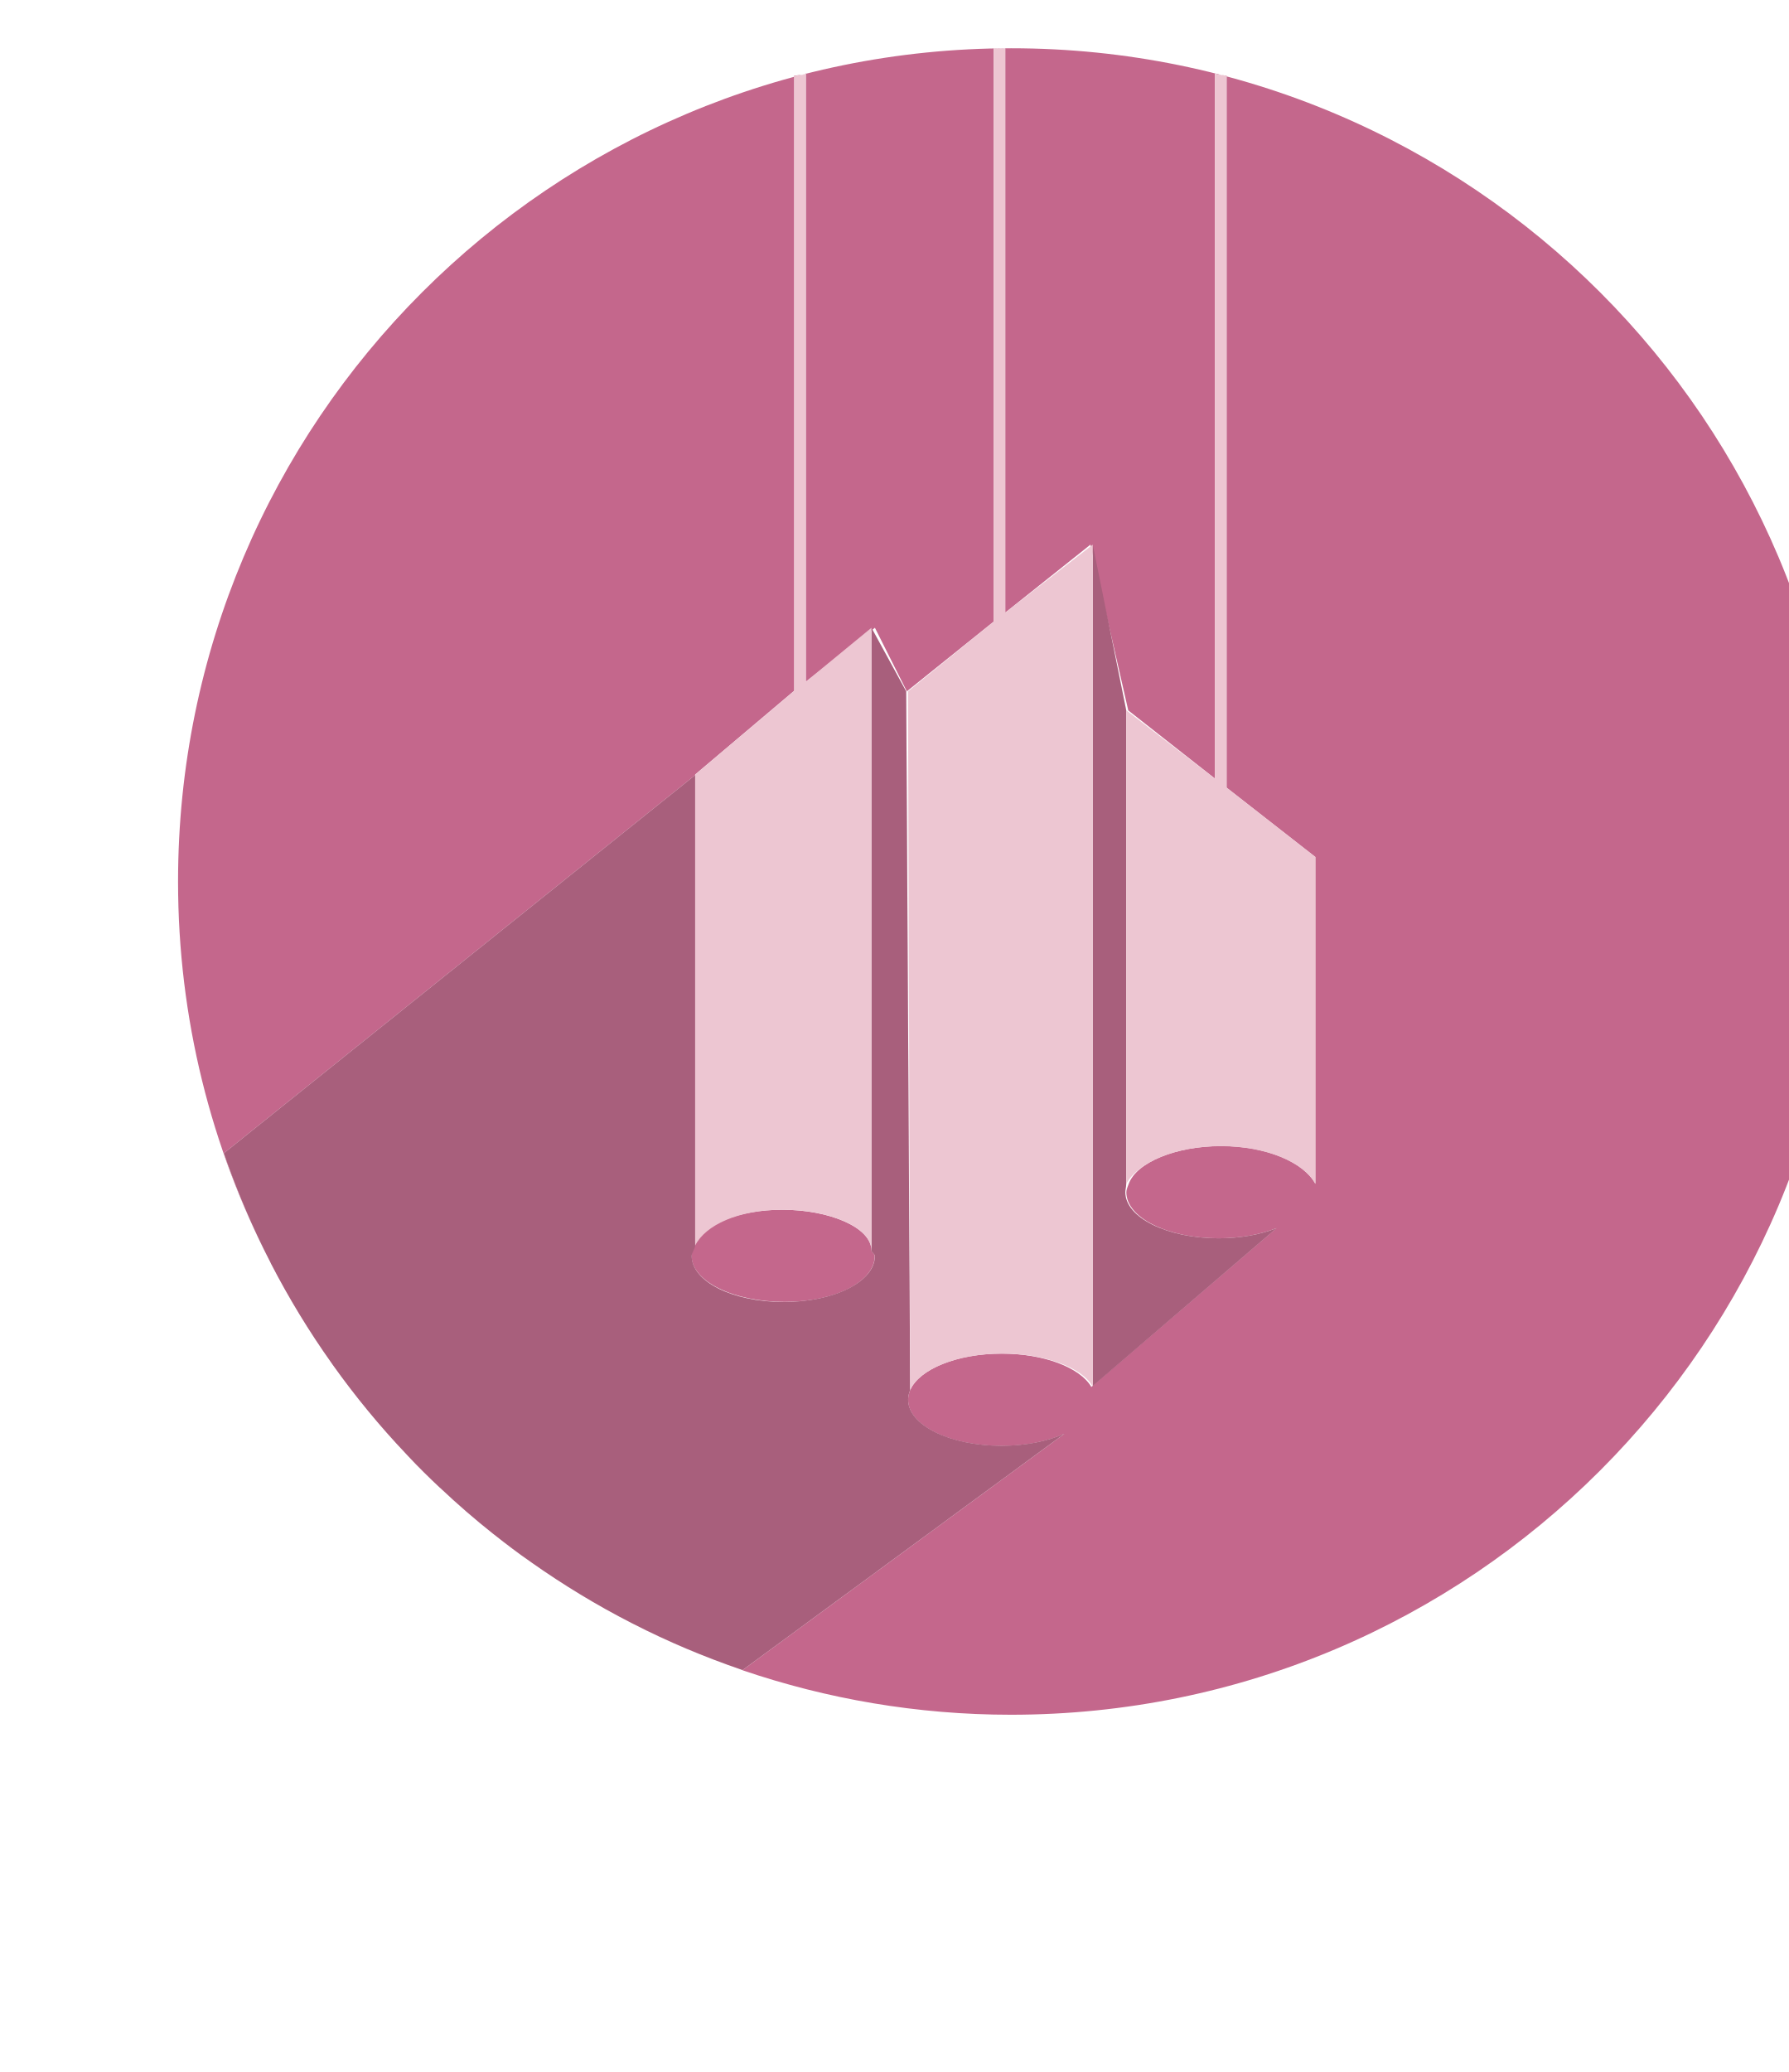
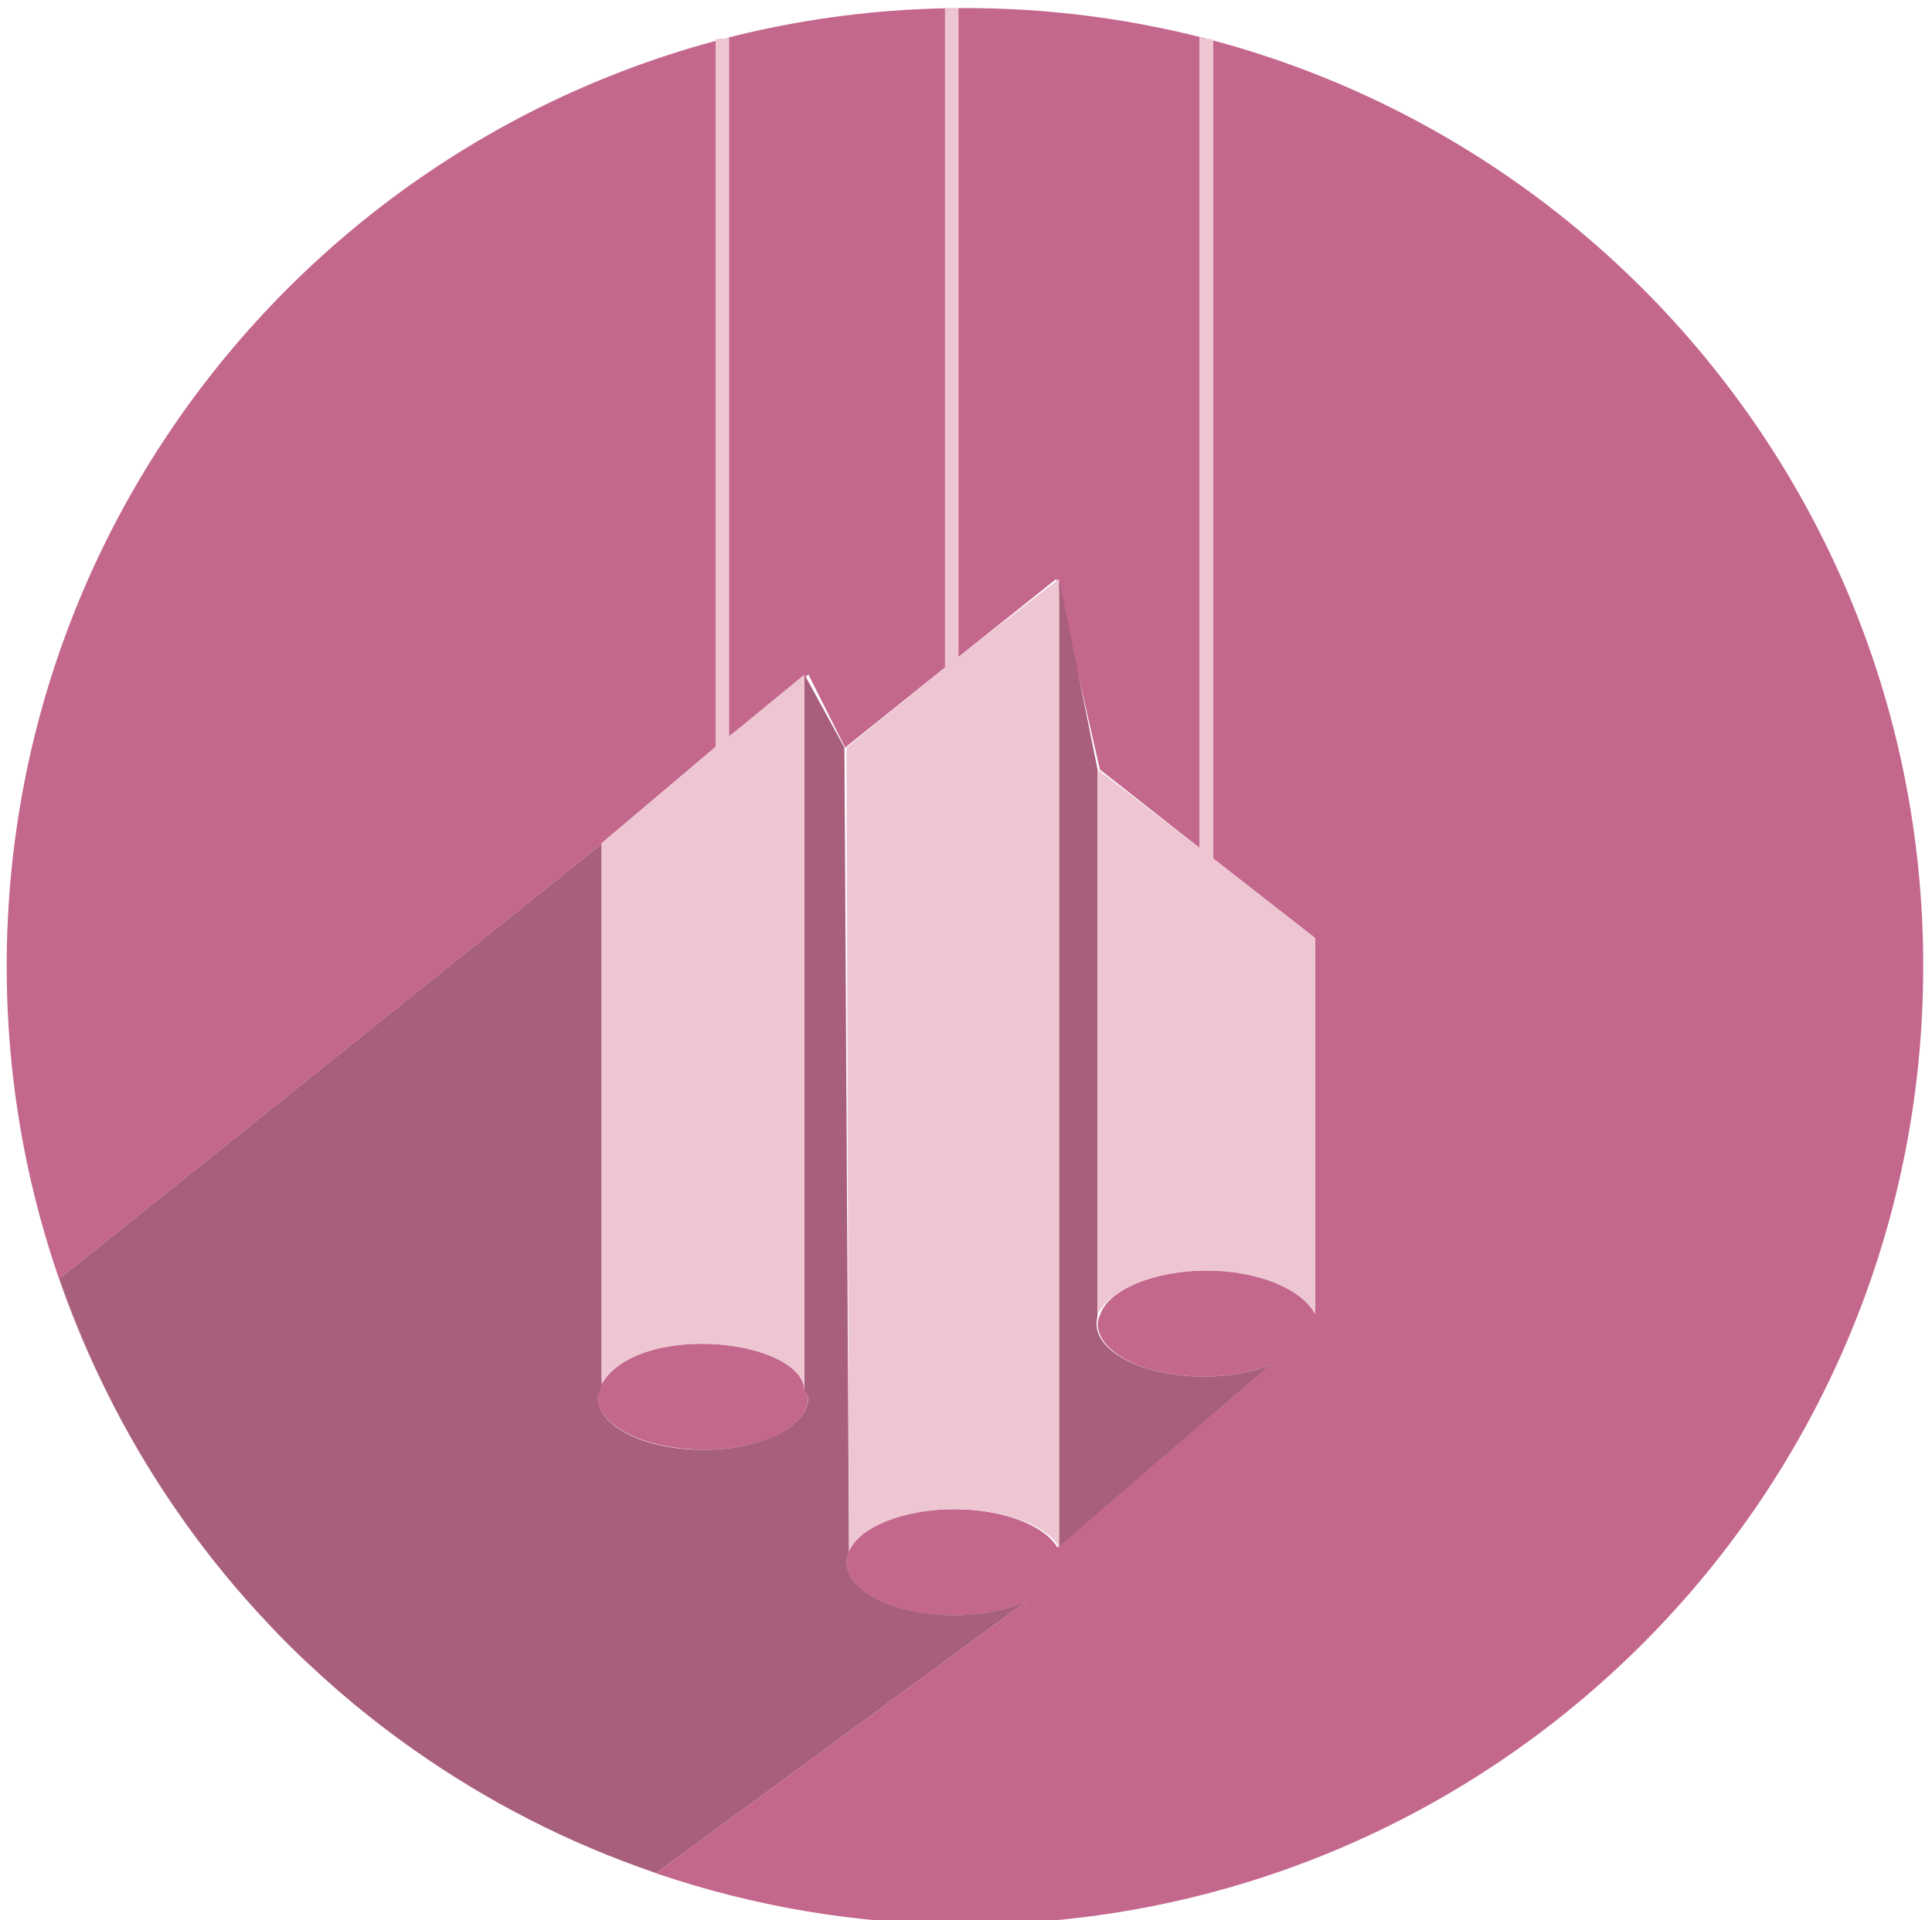
- <svg xmlns="http://www.w3.org/2000/svg" version="1.1" preserveAspectRatio="xMidYMid meet" viewBox="853 375 139 161">
-   <g data-item-type="image" data-item="Image" data-logo-item="" id="logo__item--logo_0" class="logo__item">
+ <svg xmlns="http://www.w3.org/2000/svg" viewBox="853 375 130.516 129.705">
+   <g data-item-type="image" data-item="Image" data-logo-item="" id="logo__item--logo_0" class="logo__item" transform="matrix(1, 0, 0, 1, -13.38524, -3.204918)">
    <g class="logo__item__inner" transform="translate(855.5281 368.5) scale(0.1 0.1) rotate(0 0 0)">
      <g>
        <path fill="#C4678C" d="M760.6,102.5C403,102.5,113.1,392.4,113.1,750c0,106.6,25.9,207.1,71.6,295.7c-14-27.1-25.9-55.4-36-84.6   L515,667.3v-0.5l77-65.1V123.8c9-0.8,9-1.5,9-2.2v473.1l53.7-41.9l24.8,49.4L747,548V102.8c9-0.1,9-0.2,9-0.2V541l66.2-52.8   l29.4,128.8L919,670V121.6c0,0.7,0,1.4,9,2.2V677l69,53.9v253.9c-9-16.6-37.8-29.3-73.1-29.3c-35.4,0-65.9,12.7-72,29.5   c-0.7,2.1-1.8,4.2-1.8,6.4c0,19.8,32,35.8,71.8,35.8c17.1,0,32.5-3,44.9-7.9l-143.7,123.2l-0.2,0.3c0-0.1-0.1-0.2-0.1-0.3   c-8.9-14.9-36.7-25.7-69.7-25.7c-34.9,0-64,12.2-71,28.4c-1,2.4-1.6,4.9-1.6,7.5c0,19.8,32.5,35.8,72.6,35.8   c18.8,0,36-3.6,48.8-9.4l-0.1,0.1l-250.1,183.6c65.5,22.3,135.7,34.6,208.7,34.6c357.6,0,647.4-289.9,647.4-647.4   C1408,392.4,1118.1,102.5,760.6,102.5z" data-part-id="logo__item--logo_0__0" />
        <path fill="#C4678C" d="M291.8,1196.3c8.1,8.5,16.3,16.7,24.8,24.7C308.2,1213,299.9,1204.7,291.8,1196.3z" data-part-id="logo__item--logo_0__1" />
        <path fill="#C4678C" d="M582.6,1005c-34.2,0-61.6,11.8-69,27.7c-1.2,2.6-1.4,5.3-1.4,8.1c0,19.8,32.5,35.8,72.3,35.8   c39.8,0,70.1-16,70.1-35.8c0-1.4-2.6-2.8-2.6-4.2v0C652,1018.9,619.6,1005,582.6,1005z" data-part-id="logo__item--logo_0__2" />
        <path fill="#C4678C" d="M550.7,1362.4c-28.8-9.9-56.8-21.7-83.6-35.4C494,1340.7,521.9,1352.5,550.7,1362.4z" data-part-id="logo__item--logo_0__3" />
        <path fill="#C4678C" d="M387,1278.6c-9.6-6.8-18.9-13.8-28.1-21C368.1,1264.8,377.5,1271.8,387,1278.6z" data-part-id="logo__item--logo_0__4" />
        <path fill="#C4678C" d="M358.2,1256.9c-14.2-11.3-27.9-23.2-41.1-35.6C330.2,1233.8,343.9,1245.6,358.2,1256.9z" data-part-id="logo__item--logo_0__5" />
        <path fill="#C4678C" d="M290.4,1194.8c-20.5-21.7-39.6-44.8-57-69.2C250.8,1150,269.9,1173.1,290.4,1194.8z" data-part-id="logo__item--logo_0__6" />
        <path fill="#C4678C" d="M232.3,1124c-17.4-24.5-33.1-50.3-47-77.2C199.2,1073.7,214.9,1099.5,232.3,1124z" data-part-id="logo__item--logo_0__7" />
        <path fill="#C4678C" d="M465.6,1326.2c-27-13.8-52.8-29.5-77.4-46.8C412.8,1296.7,438.6,1312.4,465.6,1326.2z" data-part-id="logo__item--logo_0__8" />
        <path opacity="0.22" fill="#464344" d="M317,1221.3c-0.1-0.1-0.2-0.2-0.4-0.3C316.8,1221.1,316.9,1221.2,317,1221.3z" data-part-id="logo__item--logo_0__9" />
        <path opacity="0.22" fill="#464344" d="M358.9,1257.5c-0.3-0.2-0.5-0.4-0.8-0.6C358.4,1257.1,358.7,1257.3,358.9,1257.5z" data-part-id="logo__item--logo_0__10" />
        <path opacity="0.22" fill="#464344" d="M291.8,1196.3c-0.5-0.5-0.9-1-1.4-1.5C290.9,1195.3,291.4,1195.8,291.8,1196.3z" data-part-id="logo__item--logo_0__11" />
        <path opacity="0.22" fill="#464344" d="M185.3,1046.8c-0.2-0.4-0.4-0.7-0.6-1.1C184.9,1046.1,185.1,1046.4,185.3,1046.8z" data-part-id="logo__item--logo_0__12" />
        <path opacity="0.22" fill="#464344" d="M233.4,1125.6c-0.4-0.5-0.8-1.1-1.1-1.6C232.7,1124.5,233,1125.1,233.4,1125.6z" data-part-id="logo__item--logo_0__13" />
        <path opacity="0.22" fill="#464344" d="M388.2,1279.4c-0.4-0.3-0.8-0.5-1.1-0.8C387.4,1278.9,387.8,1279.1,388.2,1279.4z" data-part-id="logo__item--logo_0__14" />
        <path opacity="0.22" fill="#464344" d="M551.8,1362.8L551.8,1362.8c-0.4-0.1-0.7-0.3-1.1-0.4   C551.1,1362.5,551.4,1362.7,551.8,1362.8z" data-part-id="logo__item--logo_0__15" />
        <path opacity="0.22" fill="#464344" d="M467.1,1327c-0.5-0.3-1-0.5-1.6-0.8C466.1,1326.5,466.6,1326.7,467.1,1327z" data-part-id="logo__item--logo_0__16" />
        <path fill="#C4678C" d="M802,1179c-12.9,5.8-30,9.4-48.9,9.4c-40.1,0-72.6-16-72.6-35.8c0-2.6,0.6-5.1,1.6-7.5L679,602.2l-27-49.4   v483.9c0,1.4,2.7,2.8,2.7,4.2c0,19.8-31.2,35.8-71,35.8c-39.8,0-71.4-16-71.4-35.8c0-2.8,2.7-5.5,2.7-8.1V667.3L148.7,961.1   c10.1,29.2,22.1,57.5,36.1,84.6c0.2,0.4,0.3,0.7,0.5,1.1c13.9,26.9,29.6,52.7,47,77.2c0.4,0.5,0.7,1.1,1.1,1.6   c17.4,24.4,36.4,47.5,57,69.2c0.5,0.5,0.9,1,1.4,1.5c8,8.5,16.3,16.7,24.8,24.7c0.1,0.1,0.2,0.2,0.4,0.3   c13.2,12.4,26.9,24.3,41.1,35.6c0.3,0.2,0.5,0.4,0.8,0.6c9.2,7.3,18.5,14.3,28.1,21c0.4,0.3,0.8,0.5,1.1,0.8   c24.6,17.3,50.4,33,77.4,46.8c0.5,0.3,1,0.5,1.6,0.8c26.8,13.7,54.8,25.5,83.6,35.4c0.4,0.1,0.8,0.3,1.1,0.4l250.1-183.6L802,1179z   " data-part-id="logo__item--logo_0__17" />
        <path opacity="0.22" fill="#464344" d="M802,1179c-12.9,5.8-30,9.4-48.9,9.4c-40.1,0-72.6-16-72.6-35.8c0-2.6,0.6-5.1,1.6-7.5   L679,602.2l-27-49.4v483.9c0,1.4,2.7,2.8,2.7,4.2c0,19.8-31.2,35.8-71,35.8c-39.8,0-71.4-16-71.4-35.8c0-2.8,2.7-5.5,2.7-8.1V667.3   L148.7,961.1c10.1,29.2,22.1,57.5,36.1,84.6c0.2,0.4,0.3,0.7,0.5,1.1c13.9,26.9,29.6,52.7,47,77.2c0.4,0.5,0.7,1.1,1.1,1.6   c17.4,24.4,36.4,47.5,57,69.2c0.5,0.5,0.9,1,1.4,1.5c8,8.5,16.3,16.7,24.8,24.7c0.1,0.1,0.2,0.2,0.4,0.3   c13.2,12.4,26.9,24.3,41.1,35.6c0.3,0.2,0.5,0.4,0.8,0.6c9.2,7.3,18.5,14.3,28.1,21c0.4,0.3,0.8,0.5,1.1,0.8   c24.6,17.3,50.4,33,77.4,46.8c0.5,0.3,1,0.5,1.6,0.8c26.8,13.7,54.8,25.5,83.6,35.4c0.4,0.1,0.8,0.3,1.1,0.4l250.1-183.6L802,1179z   " data-part-id="logo__item--logo_0__18" />
        <path fill="#C4678C" d="M823.5,1142.8l-0.1-0.3l143.5-123.2c-12.3,4.9-28,7.9-45.1,7.9c-39.8,0-72.5-16-72.5-35.8   c0-2.2,0.7-4.3,0.7-6.4V616.9l-26-128.8v654.3C824,1142.6,823.5,1142.7,823.5,1142.8z" data-part-id="logo__item--logo_0__19" />
        <path opacity="0.22" fill="#464344" d="M823.5,1142.8l-0.1-0.3l143.5-123.2c-12.3,4.9-28,7.9-45.1,7.9c-39.8,0-72.5-16-72.5-35.8   c0-2.2,0.7-4.3,0.7-6.4V616.9l-26-128.8v654.3C824,1142.6,823.5,1142.7,823.5,1142.8z" data-part-id="logo__item--logo_0__20" />
        <path fill="#EDC6D2" d="M923.5,955.6c35.3,0,64.5,12.6,73.5,29.3V730.9L928,677V123.8c-9-0.8-9-1.5-9-2.2V670l-69-53.1V985   C859,968.3,888.1,955.6,923.5,955.6z" data-part-id="logo__item--logo_0__21" />
        <path fill="#EDC6D2" d="M582.8,1005c37,0,69.2,13.8,69.2,31.7v0V552.8l-51,41.9V121.7c0,0.7,0,1.4-9,2.2v477.9l-77,65.1v0.5v365.4   C523,1016.9,548.6,1005,582.8,1005z" data-part-id="logo__item--logo_0__22" />
        <path fill="#EDC6D2" d="M753.7,1116.8c33,0,62.3,10.9,70.3,25.7V488.2L756,541V102.6c0,0,0,0.2-9,0.2V548l-66.6,54.2l1.7,542.9   C689,1128.9,718.8,1116.8,753.7,1116.8z" data-part-id="logo__item--logo_0__23" />
      </g>
    </g>
  </g>
</svg>
